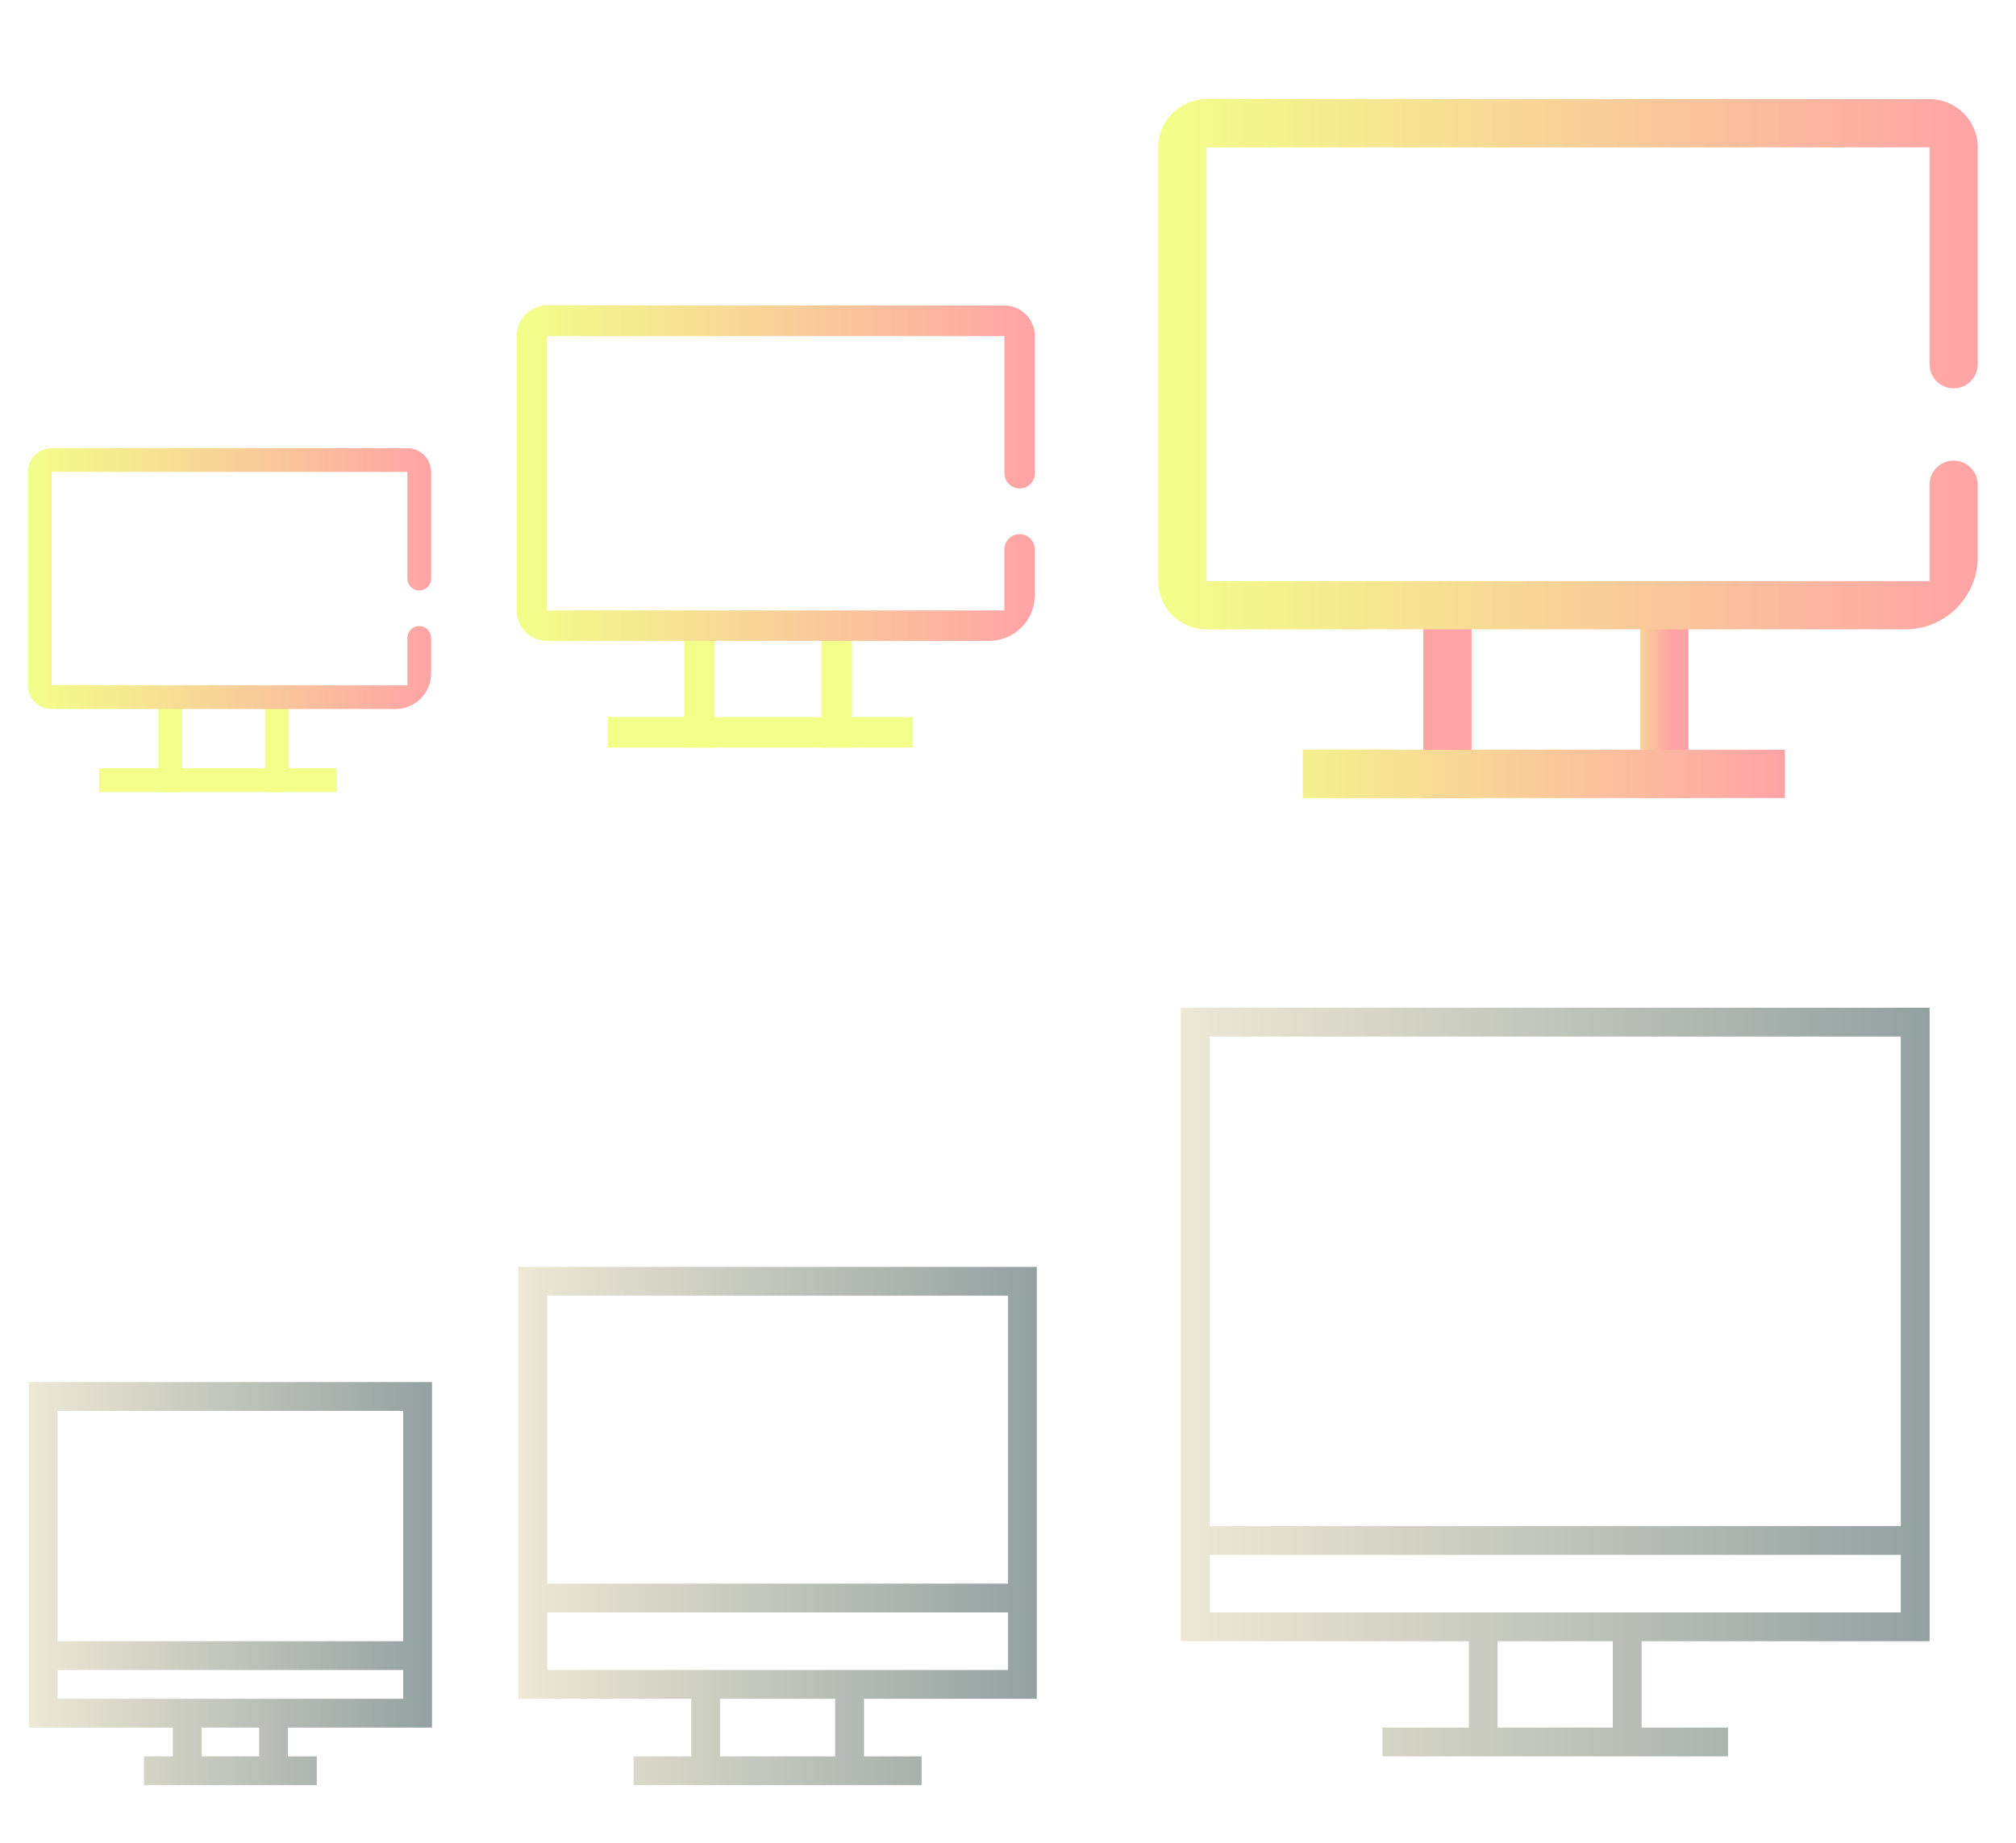
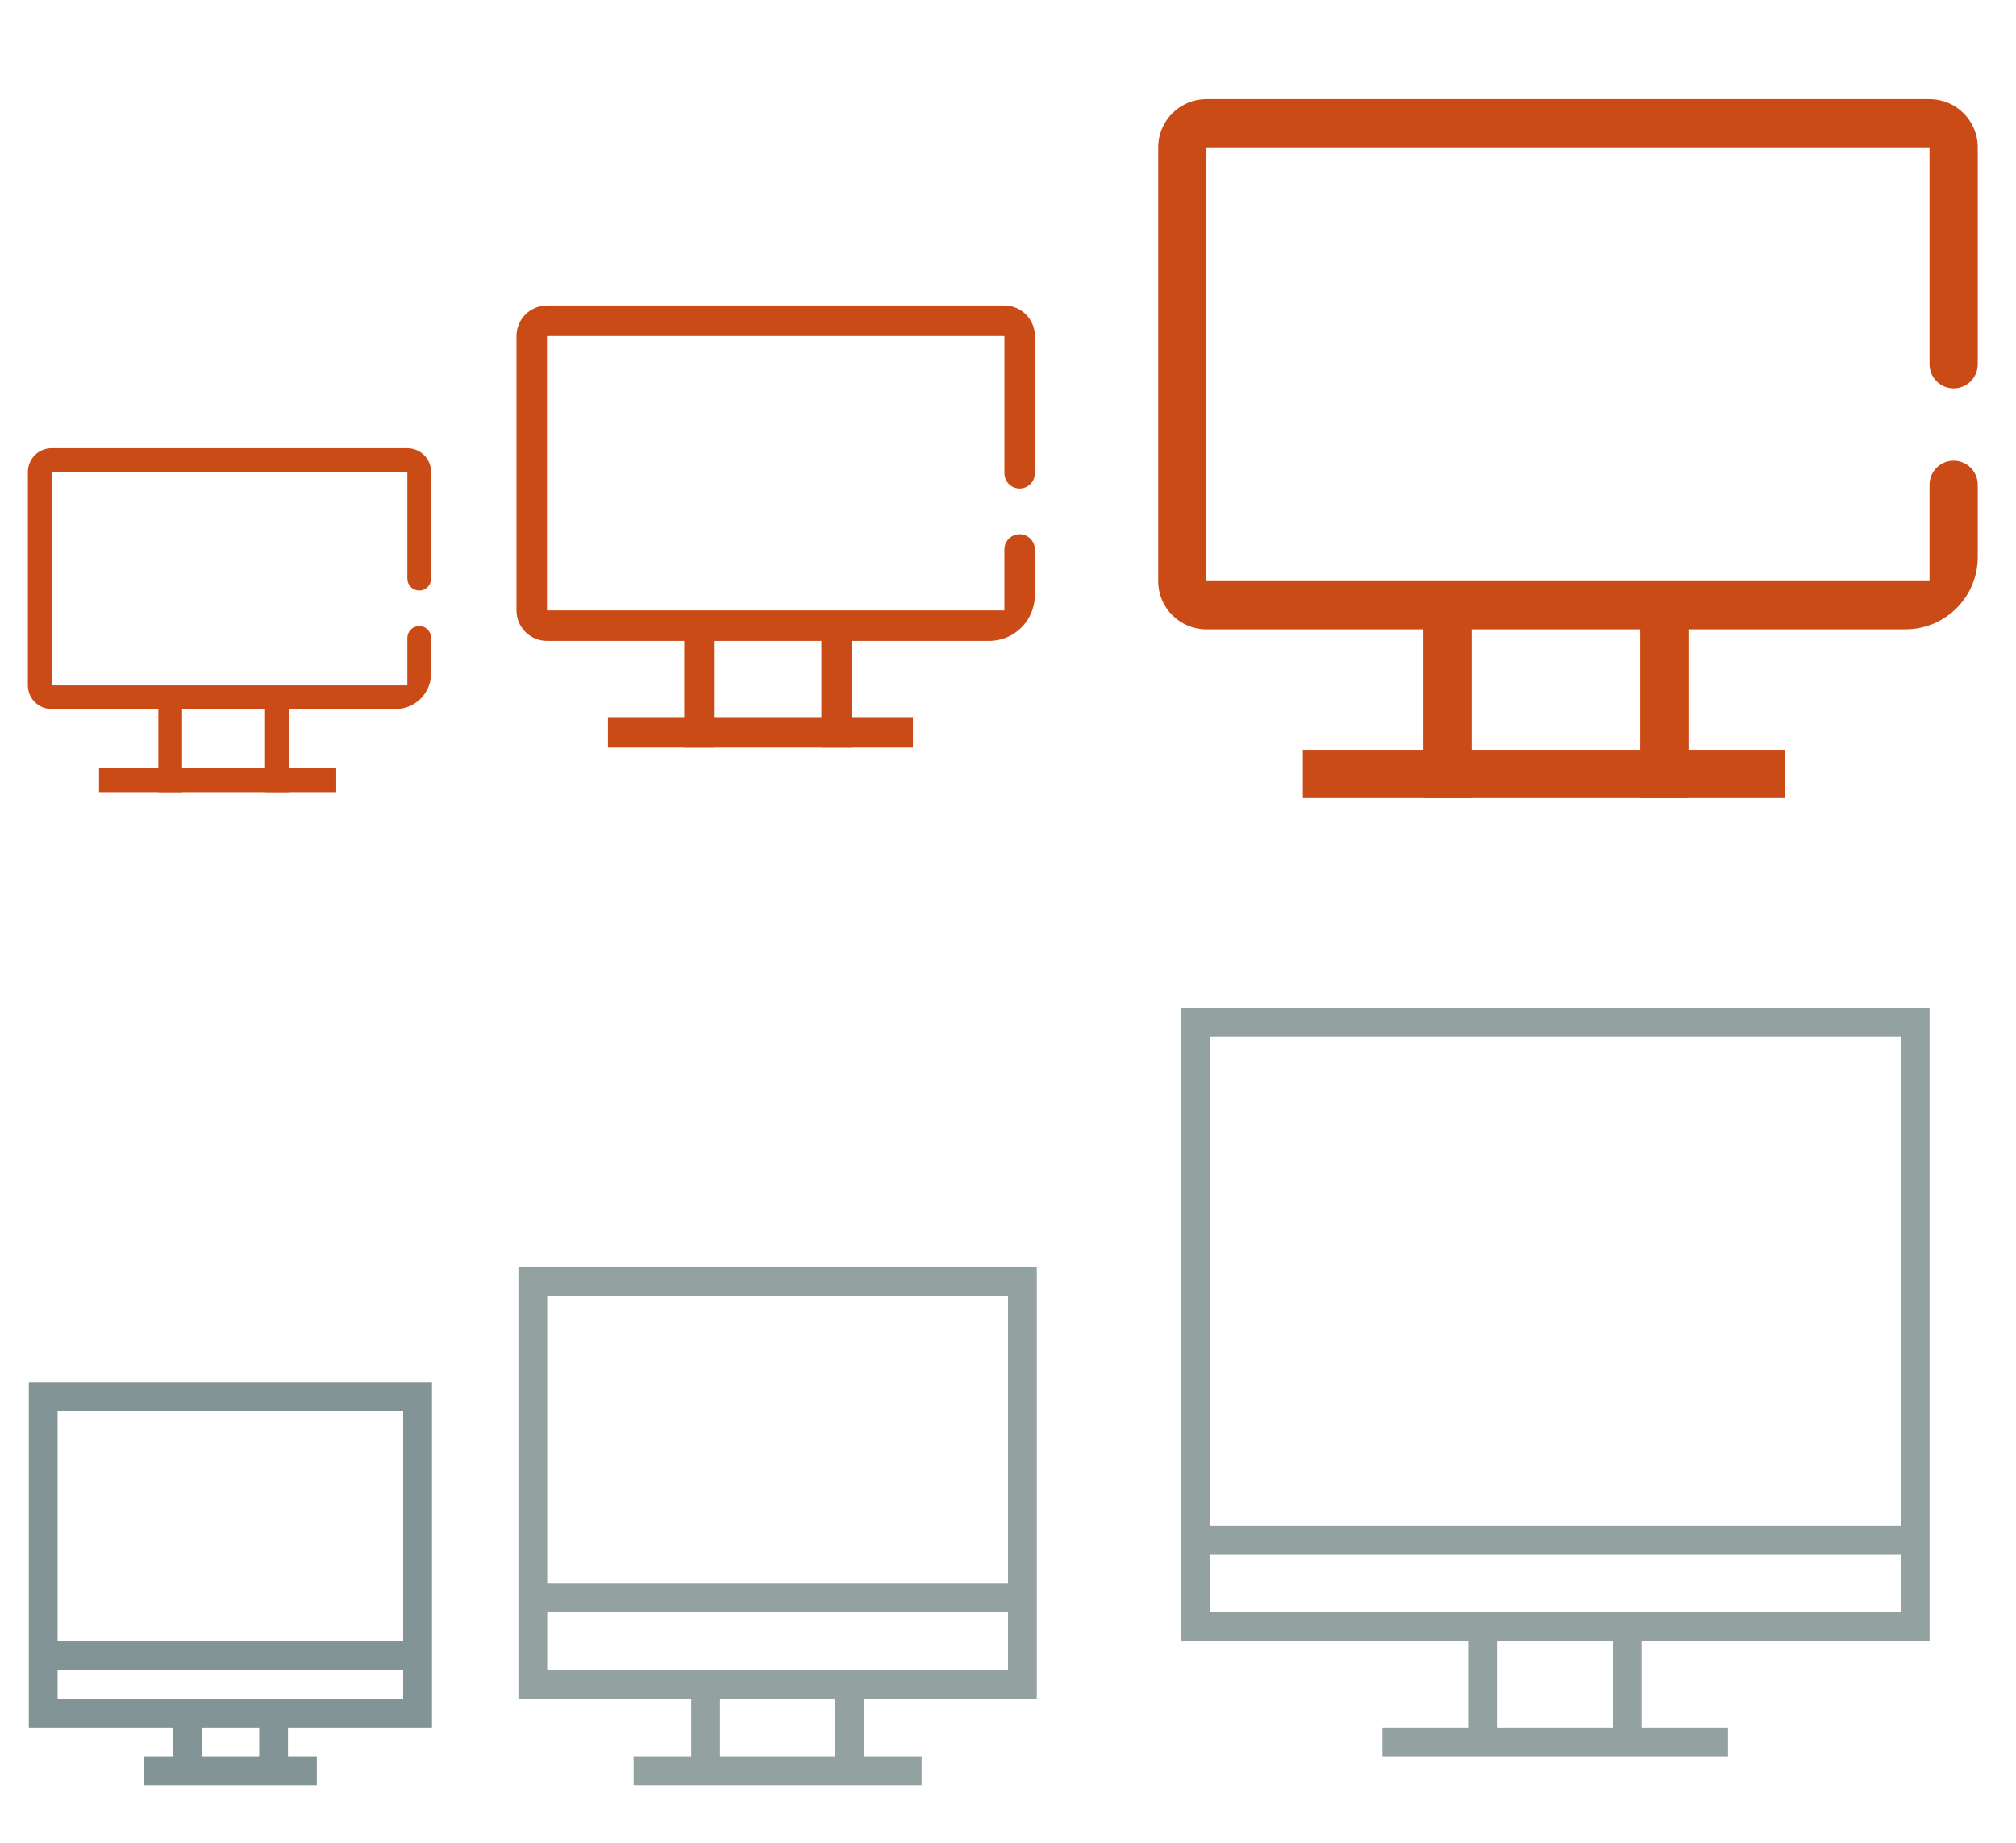
- <svg xmlns="http://www.w3.org/2000/svg" xmlns:xlink="http://www.w3.org/1999/xlink" id="svg2" width="70" height="64" version="1.0">
+ <svg xmlns="http://www.w3.org/2000/svg" version="1.0" height="64" width="70" id="svg2">
  <defs id="defs5">
-     <linearGradient id="linearGradient834">
-       <stop style="stop-color:#eee8d5;stop-opacity:1" offset="0" id="stop830" />
-       <stop style="stop-color:#93a1a1;stop-opacity:1" offset="1" id="stop832" />
-     </linearGradient>
-     <style id="current-color-scheme" type="text/css">
+     <style type="text/css" id="current-color-scheme">
      .ColorScheme-Text {
        color:#073642;
      }
      .ColorScheme-Background{
        color:#E9E8E8;
      }
      .ColorScheme-ViewText {
        color:#002b36;
      }
      .ColorScheme-ViewBackground{
        color:#fdf6e3;
      }
      .ColorScheme-ViewHover {
        color:#002b36;
      }
      .ColorScheme-ViewFocus{
        color:#586e75;
      }
      .ColorScheme-ButtonText {
        color:#002b36;
      }
      .ColorScheme-ButtonBackground{
        color:#E9E8E8;
      }
      .ColorScheme-ButtonHover {
        color:#268bd2;
      }
      .ColorScheme-ButtonFocus{
        color:#2B74C7;
      }
</style>
-     <linearGradient xlink:href="#linearGradient834" id="linearGradient844" x1="22" y1="32" x2="48" y2="32" gradientUnits="userSpaceOnUse" />
-     <linearGradient xlink:href="#linearGradient834" id="linearGradient852" x1="18" y1="53" x2="36" y2="53" gradientUnits="userSpaceOnUse" />
-     <linearGradient xlink:href="#linearGradient834" id="linearGradient860" x1="1" y1="55" x2="15" y2="55" gradientUnits="userSpaceOnUse" />
-     <linearGradient gradientUnits="userSpaceOnUse" gradientTransform="scale(2.563982,0.3900184)" id="_lgradient_18" x1="15.236" y1="46.129" x2="20.364" y2="46.129">
-       <stop offset="0%" stop-opacity="1" style="stop-color:rgb(242,255,137)" id="stop66" />
-       <stop offset="100%" stop-opacity="1" style="stop-color:rgb(255,163,166)" id="stop68" />
+     <linearGradient y2="46.129" x2="20.364" y1="46.129" x1="15.236" id="_lgradient_18" gradientTransform="scale(2.563982,0.3900184)" gradientUnits="userSpaceOnUse">
+       <stop id="stop66" style="stop-color:rgb(242,255,137)" stop-opacity="1" offset="0%" />
+       <stop id="stop68" style="stop-color:rgb(255,163,166)" stop-opacity="1" offset="100%" />
    </linearGradient>
-     <linearGradient gradientUnits="userSpaceOnUse" gradientTransform="scale(2.563981,0.3900185)" id="_lgradient_19" x1="21.758" y1="46.129" x2="26.886" y2="46.129">
-       <stop offset="0%" stop-opacity="1" style="stop-color:rgb(242,255,137)" id="stop73" />
-       <stop offset="100%" stop-opacity="1" style="stop-color:rgb(255,163,166)" id="stop75" />
+     <linearGradient y2="46.129" x2="26.886" y1="46.129" x1="21.758" id="_lgradient_19" gradientTransform="scale(2.563981,0.3900185)" gradientUnits="userSpaceOnUse">
+       <stop id="stop73" style="stop-color:rgb(242,255,137)" stop-opacity="1" offset="0%" />
+       <stop id="stop75" style="stop-color:rgb(255,163,166)" stop-opacity="1" offset="100%" />
    </linearGradient>
-     <linearGradient gradientUnits="userSpaceOnUse" gradientTransform="matrix(1.091114,0,0,0.8584255,-36.05904,0.4164616)" id="_lgradient_20" x1="34.65" y1="18.039" x2="61.144" y2="18.039">
-       <stop offset="0%" stop-opacity="1" style="stop-color:rgb(242,255,137)" id="stop80" />
-       <stop offset="100%" stop-opacity="1" style="stop-color:rgb(255,163,166)" id="stop82" />
+     <linearGradient y2="18.039" x2="61.144" y1="18.039" x1="34.65" id="_lgradient_20" gradientTransform="matrix(1.091114,0,0,0.8584255,-36.05904,0.4164616)" gradientUnits="userSpaceOnUse">
+       <stop id="stop80" style="stop-color:rgb(242,255,137)" stop-opacity="1" offset="0%" />
+       <stop id="stop82" style="stop-color:rgb(255,163,166)" stop-opacity="1" offset="100%" />
    </linearGradient>
-     <linearGradient gradientUnits="userSpaceOnUse" gradientTransform="scale(0.5,2)" id="_lgradient_26" x1="94" y1="14.5" x2="98" y2="14.5">
-       <stop offset="0%" stop-opacity="1" style="stop-color:rgb(242,255,137)" id="stop66-3" />
-       <stop offset="100%" stop-opacity="1" style="stop-color:rgb(255,163,166)" id="stop68-6" />
+     <linearGradient y2="14.5" x2="98" y1="14.5" x1="94" id="_lgradient_26" gradientTransform="scale(0.5,2)" gradientUnits="userSpaceOnUse">
+       <stop id="stop66-3" style="stop-color:rgb(242,255,137)" stop-opacity="1" offset="0%" />
+       <stop id="stop68-6" style="stop-color:rgb(255,163,166)" stop-opacity="1" offset="100%" />
    </linearGradient>
-     <linearGradient gradientUnits="userSpaceOnUse" gradientTransform="scale(0.5,2)" id="_lgradient_27" x1="112" y1="14.5" x2="116" y2="14.5">
-       <stop offset="0%" stop-opacity="1" style="stop-color:rgb(242,255,137)" id="stop73-7" />
-       <stop offset="100%" stop-opacity="1" style="stop-color:rgb(255,163,166)" id="stop75-5" />
+     <linearGradient y2="14.5" x2="116" y1="14.5" x1="112" id="_lgradient_27" gradientTransform="scale(0.5,2)" gradientUnits="userSpaceOnUse">
+       <stop id="stop73-7" style="stop-color:rgb(242,255,137)" stop-opacity="1" offset="0%" />
+       <stop id="stop75-5" style="stop-color:rgb(255,163,166)" stop-opacity="1" offset="100%" />
    </linearGradient>
-     <linearGradient gradientUnits="userSpaceOnUse" gradientTransform="scale(3.162278,0.3162278)" id="_lgradient_28" x1="13.282" y1="101.193" x2="19.606" y2="101.193">
-       <stop offset="0%" stop-opacity="1" style="stop-color:rgb(242,255,137)" id="stop80-3" />
-       <stop offset="100%" stop-opacity="1" style="stop-color:rgb(255,163,166)" id="stop82-5" />
+     <linearGradient y2="101.193" x2="19.606" y1="101.193" x1="13.282" id="_lgradient_28" gradientTransform="scale(3.162278,0.3162278)" gradientUnits="userSpaceOnUse">
+       <stop id="stop80-3" style="stop-color:rgb(242,255,137)" stop-opacity="1" offset="0%" />
+       <stop id="stop82-5" style="stop-color:rgb(255,163,166)" stop-opacity="1" offset="100%" />
    </linearGradient>
-     <linearGradient id="_lgradient_29" x1="0" y1="0.5" x2="1" y2="0.5" gradientTransform="matrix(28.45726,0,0,18.41352,2.214853,3.443014)" gradientUnits="userSpaceOnUse">
-       <stop offset="0%" stop-opacity="1" style="stop-color:rgb(242,255,137)" id="stop87" />
-       <stop offset="100%" stop-opacity="1" style="stop-color:rgb(255,163,166)" id="stop89" />
+     <linearGradient gradientUnits="userSpaceOnUse" gradientTransform="matrix(28.45726,0,0,18.41352,2.214853,3.443014)" y2="0.5" x2="1" y1="0.5" x1="0" id="_lgradient_29">
+       <stop id="stop87" style="stop-color:rgb(242,255,137)" stop-opacity="1" offset="0%" />
+       <stop id="stop89" style="stop-color:rgb(255,163,166)" stop-opacity="1" offset="100%" />
    </linearGradient>
-     <linearGradient id="_lgradient_29-6" x1="0" y1="0.5" x2="1" y2="0.5" gradientTransform="matrix(18,0,0,11.64706,1.932686,3.611628)" gradientUnits="userSpaceOnUse">
-       <stop offset="0%" stop-opacity="1" style="stop-color:rgb(242,255,137)" id="stop87-2" />
-       <stop offset="100%" stop-opacity="1" style="stop-color:rgb(255,163,166)" id="stop89-9" />
+     <linearGradient gradientUnits="userSpaceOnUse" gradientTransform="matrix(18,0,0,11.64706,1.932686,3.611628)" y2="0.5" x2="1" y1="0.5" x1="0" id="_lgradient_29-6">
+       <stop id="stop87-2" style="stop-color:rgb(242,255,137)" stop-opacity="1" offset="0%" />
+       <stop id="stop89-9" style="stop-color:rgb(255,163,166)" stop-opacity="1" offset="100%" />
    </linearGradient>
-     <linearGradient xlink:href="#_lgradient_26" id="linearGradient913" gradientUnits="userSpaceOnUse" gradientTransform="scale(0.5,2)" x1="94" y1="14.5" x2="98" y2="14.5" />
-     <linearGradient xlink:href="#_lgradient_27" id="linearGradient915" gradientUnits="userSpaceOnUse" gradientTransform="scale(0.5,2)" x1="112" y1="14.5" x2="116" y2="14.5" />
-     <linearGradient xlink:href="#_lgradient_28" id="linearGradient917" gradientUnits="userSpaceOnUse" gradientTransform="scale(3.162278,0.3162278)" x1="13.282" y1="101.193" x2="19.606" y2="101.193" />
-     <linearGradient id="_lgradient_29-6-2" x1="0" y1="0.5" x2="1" y2="0.5" gradientTransform="matrix(14,0,0,9.058824,0.9686454,2.566561)" gradientUnits="userSpaceOnUse">
-       <stop offset="0%" stop-opacity="1" style="stop-color:rgb(242,255,137)" id="stop87-2-8" />
-       <stop offset="100%" stop-opacity="1" style="stop-color:rgb(255,163,166)" id="stop89-9-9" />
+     <linearGradient gradientUnits="userSpaceOnUse" gradientTransform="matrix(14,0,0,9.058824,0.9686454,2.566561)" y2="0.5" x2="1" y1="0.5" x1="0" id="_lgradient_29-6-2">
+       <stop id="stop87-2-8" style="stop-color:rgb(242,255,137)" stop-opacity="1" offset="0%" />
+       <stop id="stop89-9-9" style="stop-color:rgb(255,163,166)" stop-opacity="1" offset="100%" />
    </linearGradient>
-     <linearGradient xlink:href="#_lgradient_26" id="linearGradient1012" gradientUnits="userSpaceOnUse" gradientTransform="scale(0.5,2)" x1="94" y1="14.5" x2="98" y2="14.5" />
-     <linearGradient xlink:href="#_lgradient_27" id="linearGradient1014" gradientUnits="userSpaceOnUse" gradientTransform="scale(0.5,2)" x1="112" y1="14.5" x2="116" y2="14.5" />
-     <linearGradient xlink:href="#_lgradient_28" id="linearGradient1016" gradientUnits="userSpaceOnUse" gradientTransform="scale(3.162278,0.3162278)" x1="13.282" y1="101.193" x2="19.606" y2="101.193" />
+     <filter height="1" y="-1.2e-06" width="1" x="-1.2e-06" id="filter7456" style="color-interpolation-filters:sRGB">
+       <feGaussianBlur id="feGaussianBlur7458" stdDeviation="1.6e-05" />
+     </filter>
  </defs>
-   <g style="clip-rule:evenodd;fill-rule:evenodd;stroke-linejoin:round;stroke-miterlimit:1.414" id="computer-laptop" transform="translate(38)">
-     <rect y="0" x="0" height="32" width="32" id="rect817-6" style="fill:#fdf6e3;fill-opacity:0" />
-     <line x1="12.259" y1="21.857" x2="12.259" y2="26.878" stroke-miterlimit="3" id="line71" style="isolation:isolate;vector-effect:non-scaling-stroke;stroke:url(#_lgradient_26);stroke-width:1.674;stroke-linecap:square;stroke-linejoin:miter;stroke-miterlimit:3" />
-     <line x1="19.791" y1="21.857" x2="19.791" y2="26.878" stroke-miterlimit="3" id="line78" style="isolation:isolate;vector-effect:non-scaling-stroke;stroke:url(#_lgradient_27);stroke-width:1.674;stroke-linecap:square;stroke-linejoin:miter;stroke-miterlimit:3" />
-     <line x1="8.074" y1="26.878" x2="23.139" y2="26.878" stroke-miterlimit="3" id="line85" style="isolation:isolate;vector-effect:non-scaling-stroke;stroke:url(#_lgradient_28);stroke-width:1.674;stroke-linecap:square;stroke-linejoin:miter;stroke-miterlimit:3" />
-     <path d="m 28.998,16.835 v 0 c 0,-0.462 0.375,-0.837 0.837,-0.837 v 0 c 0.462,0 0.837,0.375 0.837,0.837 v 0 2.511 c 0,1.386 -1.125,2.511 -2.511,2.511 H 3.889 c -0.924,0 -1.674,-0.75 -1.674,-1.674 V 5.117 c 0,-0.924 0.75,-1.674 1.674,-1.674 H 28.998 c 0.924,0 1.674,0.75 1.674,1.674 v 7.533 0 c 0,0.462 -0.375,0.837 -0.837,0.837 v 0 c -0.462,0 -0.837,-0.375 -0.837,-0.837 v 0 -7.533 H 3.889 V 20.183 H 28.998 Z" id="path92" style="isolation:isolate;fill:url(#_lgradient_29);stroke-width:0.837" />
+   <g transform="translate(38)" id="computer-laptop" style="clip-rule:evenodd;fill:#cb4b16;fill-rule:evenodd;stroke-linejoin:round;stroke-miterlimit:1.414;filter:url(#filter7456)">
+     <rect style="fill:#cb4b16;fill-opacity:0" id="rect817-6" width="32" height="32" x="0" y="0" />
+     <line style="isolation:isolate;vector-effect:non-scaling-stroke;fill:#cb4b16;stroke:#cb4b16;stroke-width:1.674;stroke-linecap:square;stroke-linejoin:miter;stroke-miterlimit:3" id="line71" stroke-miterlimit="3" y2="26.878" x2="12.259" y1="21.857" x1="12.259" />
+     <line style="isolation:isolate;vector-effect:non-scaling-stroke;fill:#cb4b16;stroke:#cb4b16;stroke-width:1.674;stroke-linecap:square;stroke-linejoin:miter;stroke-miterlimit:3" id="line78" stroke-miterlimit="3" y2="26.878" x2="19.791" y1="21.857" x1="19.791" />
+     <line style="isolation:isolate;vector-effect:non-scaling-stroke;fill:#cb4b16;stroke:#cb4b16;stroke-width:1.674;stroke-linecap:square;stroke-linejoin:miter;stroke-miterlimit:3" id="line85" stroke-miterlimit="3" y2="26.878" x2="23.139" y1="26.878" x1="8.074" />
+     <path style="isolation:isolate;fill:#cb4b16;stroke-width:0.837" id="path92" d="m 28.998,16.835 v 0 c 0,-0.462 0.375,-0.837 0.837,-0.837 v 0 c 0.462,0 0.837,0.375 0.837,0.837 v 0 2.511 c 0,1.386 -1.125,2.511 -2.511,2.511 H 3.889 c -0.924,0 -1.674,-0.75 -1.674,-1.674 V 5.117 c 0,-0.924 0.75,-1.674 1.674,-1.674 H 28.998 c 0.924,0 1.674,0.75 1.674,1.674 v 7.533 0 c 0,0.462 -0.375,0.837 -0.837,0.837 v 0 c -0.462,0 -0.837,-0.375 -0.837,-0.837 v 0 -7.533 H 3.889 V 20.183 H 28.998 Z" />
  </g>
-   <g style="clip-rule:evenodd;fill-rule:evenodd;stroke-linejoin:round;stroke-miterlimit:1.414" id="22-22-computer-laptop" transform="translate(16,6.999977)">
-     <rect y="0" x="0" height="22" width="22" id="rect817-2" style="fill:#268bd2;fill-opacity:0;stroke-width:0.998" />
-     <line x1="8.286" y1="15.259" x2="8.286" y2="18.435" stroke-miterlimit="3" id="line71-1" style="clip-rule:evenodd;isolation:isolate;vector-effect:non-scaling-stroke;fill-rule:evenodd;stroke:url(#linearGradient913);stroke-width:1.059;stroke-linecap:square;stroke-linejoin:miter;stroke-miterlimit:3" />
-     <line x1="13.05" y1="15.259" x2="13.05" y2="18.435" stroke-miterlimit="3" id="line78-2" style="clip-rule:evenodd;isolation:isolate;vector-effect:non-scaling-stroke;fill-rule:evenodd;stroke:url(#linearGradient915);stroke-width:1.059;stroke-linecap:square;stroke-linejoin:miter;stroke-miterlimit:3" />
-     <line x1="5.639" y1="18.435" x2="15.168" y2="18.435" stroke-miterlimit="3" id="line85-7" style="clip-rule:evenodd;isolation:isolate;vector-effect:non-scaling-stroke;fill-rule:evenodd;stroke:url(#linearGradient917);stroke-width:1.059;stroke-linecap:square;stroke-linejoin:miter;stroke-miterlimit:3" />
-     <path d="m 18.874,12.082 v 0 c 0,-0.292 0.237,-0.529 0.529,-0.529 v 0 c 0.292,0 0.529,0.237 0.529,0.529 v 0 1.588 c 0,0.877 -0.712,1.588 -1.588,1.588 H 2.992 c -0.584,0 -1.059,-0.474 -1.059,-1.059 V 4.67 c 0,-0.584 0.474,-1.059 1.059,-1.059 H 18.874 c 0.584,0 1.059,0.474 1.059,1.059 v 4.765 0 c 0,0.292 -0.237,0.529 -0.529,0.529 v 0 c -0.292,0 -0.529,-0.237 -0.529,-0.529 v 0 -4.765 H 2.992 V 14.2 H 18.874 Z" id="path92-0" style="clip-rule:evenodd;isolation:isolate;fill:url(#_lgradient_29-6);fill-rule:evenodd;stroke-width:0.529;stroke-linejoin:round;stroke-miterlimit:1.414" />
+   <g transform="translate(16,6.999977)" id="22-22-computer-laptop" style="clip-rule:evenodd;fill:#cb4b16;fill-rule:evenodd;stroke-linejoin:round;stroke-miterlimit:1.414">
+     <rect style="fill:#cb4b16;fill-opacity:0;stroke-width:0.998" id="rect817-2" width="22" height="22" x="0" y="0" />
+     <line style="clip-rule:evenodd;isolation:isolate;vector-effect:non-scaling-stroke;fill:#cb4b16;fill-rule:evenodd;stroke:#cb4b16;stroke-width:1.059;stroke-linecap:square;stroke-linejoin:miter;stroke-miterlimit:3" id="line71-1" stroke-miterlimit="3" y2="18.435" x2="8.286" y1="15.259" x1="8.286" />
+     <line style="clip-rule:evenodd;isolation:isolate;vector-effect:non-scaling-stroke;fill:#cb4b16;fill-rule:evenodd;stroke:#cb4b16;stroke-width:1.059;stroke-linecap:square;stroke-linejoin:miter;stroke-miterlimit:3" id="line78-2" stroke-miterlimit="3" y2="18.435" x2="13.05" y1="15.259" x1="13.05" />
+     <line style="clip-rule:evenodd;isolation:isolate;vector-effect:non-scaling-stroke;fill:#cb4b16;fill-rule:evenodd;stroke:#cb4b16;stroke-width:1.059;stroke-linecap:square;stroke-linejoin:miter;stroke-miterlimit:3" id="line85-7" stroke-miterlimit="3" y2="18.435" x2="15.168" y1="18.435" x1="5.639" />
+     <path style="clip-rule:evenodd;isolation:isolate;fill:#cb4b16;fill-rule:evenodd;stroke-width:0.529;stroke-linejoin:round;stroke-miterlimit:1.414" id="path92-0" d="m 18.874,12.082 v 0 c 0,-0.292 0.237,-0.529 0.529,-0.529 v 0 c 0.292,0 0.529,0.237 0.529,0.529 v 0 1.588 c 0,0.877 -0.712,1.588 -1.588,1.588 H 2.992 c -0.584,0 -1.059,-0.474 -1.059,-1.059 V 4.67 c 0,-0.584 0.474,-1.059 1.059,-1.059 H 18.874 c 0.584,0 1.059,0.474 1.059,1.059 v 4.765 0 c 0,0.292 -0.237,0.529 -0.529,0.529 v 0 c -0.292,0 -0.529,-0.237 -0.529,-0.529 v 0 -4.765 H 2.992 V 14.2 H 18.874 Z" />
  </g>
-   <g style="clip-rule:evenodd;fill-rule:evenodd;stroke-linejoin:round;stroke-miterlimit:1.414" id="16-16-computer-laptop" transform="translate(0,12.99998)">
-     <rect y="0" x="0" height="16" width="16" id="rect817-1" style="fill:#002b36;fill-opacity:0;stroke-width:0.998" />
-     <line x1="5.91" y1="11.625" x2="5.91" y2="14.096" stroke-miterlimit="3" id="line71-1-7" style="clip-rule:evenodd;isolation:isolate;vector-effect:non-scaling-stroke;fill-rule:evenodd;stroke:url(#linearGradient1012);stroke-width:0.824;stroke-linecap:square;stroke-linejoin:miter;stroke-miterlimit:3" />
-     <line x1="9.616" y1="11.625" x2="9.616" y2="14.096" stroke-miterlimit="3" id="line78-2-3" style="clip-rule:evenodd;isolation:isolate;vector-effect:non-scaling-stroke;fill-rule:evenodd;stroke:url(#linearGradient1014);stroke-width:0.824;stroke-linecap:square;stroke-linejoin:miter;stroke-miterlimit:3" />
-     <line x1="3.851" y1="14.096" x2="11.263" y2="14.096" stroke-miterlimit="3" id="line85-7-6" style="clip-rule:evenodd;isolation:isolate;vector-effect:non-scaling-stroke;fill-rule:evenodd;stroke:url(#linearGradient1016);stroke-width:0.824;stroke-linecap:square;stroke-linejoin:miter;stroke-miterlimit:3" />
-     <path d="m 14.145,9.155 v 0 c 0,-0.227 0.184,-0.412 0.412,-0.412 v 0 c 0.227,0 0.412,0.184 0.412,0.412 v 0 1.235 c 0,0.682 -0.553,1.235 -1.235,1.235 H 1.792 c -0.455,0 -0.824,-0.369 -0.824,-0.824 V 3.39 c 0,-0.455 0.369,-0.824 0.824,-0.824 H 14.145 c 0.455,0 0.824,0.369 0.824,0.824 v 3.706 0 c 0,0.227 -0.184,0.412 -0.412,0.412 v 0 c -0.227,0 -0.412,-0.184 -0.412,-0.412 v 0 -3.706 H 1.792 V 10.802 H 14.145 Z" id="path92-0-1" style="clip-rule:evenodd;isolation:isolate;fill:url(#_lgradient_29-6-2);fill-rule:evenodd;stroke-width:0.412;stroke-linejoin:round;stroke-miterlimit:1.414" />
+   <g transform="translate(0,12.99998)" id="16-16-computer-laptop" style="clip-rule:evenodd;fill:#cb4b16;fill-rule:evenodd;stroke-linejoin:round;stroke-miterlimit:1.414">
+     <rect style="fill:#cb4b16;fill-opacity:0;stroke-width:0.998" id="rect817-1" width="16" height="16" x="0" y="0" />
+     <line style="clip-rule:evenodd;isolation:isolate;vector-effect:non-scaling-stroke;fill:#cb4b16;fill-rule:evenodd;stroke:#cb4b16;stroke-width:0.824;stroke-linecap:square;stroke-linejoin:miter;stroke-miterlimit:3" id="line71-1-7" stroke-miterlimit="3" y2="14.096" x2="5.91" y1="11.625" x1="5.91" />
+     <line style="clip-rule:evenodd;isolation:isolate;vector-effect:non-scaling-stroke;fill:#cb4b16;fill-rule:evenodd;stroke:#cb4b16;stroke-width:0.824;stroke-linecap:square;stroke-linejoin:miter;stroke-miterlimit:3" id="line78-2-3" stroke-miterlimit="3" y2="14.096" x2="9.616" y1="11.625" x1="9.616" />
+     <line style="clip-rule:evenodd;isolation:isolate;vector-effect:non-scaling-stroke;fill:#cb4b16;fill-rule:evenodd;stroke:#cb4b16;stroke-width:0.824;stroke-linecap:square;stroke-linejoin:miter;stroke-miterlimit:3" id="line85-7-6" stroke-miterlimit="3" y2="14.096" x2="11.263" y1="14.096" x1="3.851" />
+     <path style="clip-rule:evenodd;isolation:isolate;fill:#cb4b16;fill-rule:evenodd;stroke-width:0.412;stroke-linejoin:round;stroke-miterlimit:1.414" id="path92-0-1" d="m 14.145,9.155 v 0 c 0,-0.227 0.184,-0.412 0.412,-0.412 v 0 c 0.227,0 0.412,0.184 0.412,0.412 v 0 1.235 c 0,0.682 -0.553,1.235 -1.235,1.235 H 1.792 c -0.455,0 -0.824,-0.369 -0.824,-0.824 V 3.39 c 0,-0.455 0.369,-0.824 0.824,-0.824 H 14.145 c 0.455,0 0.824,0.369 0.824,0.824 v 3.706 0 c 0,0.227 -0.184,0.412 -0.412,0.412 v 0 c -0.227,0 -0.412,-0.184 -0.412,-0.412 v 0 -3.706 H 1.792 V 10.802 H 14.145 Z" />
  </g>
-   <g id="22-22-computer" transform="translate(0,1.1e-5)">
-     <path id="rect858" d="m 18,44 v 11 1 3 h 6 v 2 h -2 v 1 h 10 v -1 h -2 v -2 h 6 V 56 55 44 Z m 1,1 H 35 V 55 H 19 Z m 0,11 h 16 v 2 H 19 Z m 6,3 h 4 v 2 h -4 z" style="opacity:1;fill:url(#linearGradient852);fill-opacity:1.0;stroke-width:1.002;stroke-miterlimit:4;stroke-dasharray:none" />
-     <rect y="42" x="16" height="22" width="22" id="rect876" style="opacity:1;fill:#dc322f;fill-opacity:0;stroke-width:1.002;stroke-miterlimit:4;stroke-dasharray:none" />
+   <g style="fill:#93a1a1" transform="translate(0,1.1e-5)" id="22-22-computer">
+     <path style="opacity:1;fill:#93a1a1;fill-opacity:1;stroke-width:1.002;stroke-miterlimit:4;stroke-dasharray:none" d="m 18,44 v 11 1 3 h 6 v 2 h -2 v 1 h 10 v -1 h -2 v -2 h 6 V 56 55 44 Z m 1,1 H 35 V 55 H 19 Z m 0,11 h 16 v 2 H 19 Z m 6,3 h 4 v 2 h -4 z" id="rect858" />
+     <rect style="opacity:1;fill:#93a1a1;fill-opacity:0;stroke-width:1.002;stroke-miterlimit:4;stroke-dasharray:none" id="rect876" width="22" height="22" x="16" y="42" />
  </g>
-   <g id="16-16-computer" transform="translate(0,1.1e-5)">
-     <path id="rect888" d="m 1,48 v 9 1 2 h 5 v 1 H 5 v 1 h 6 v -1 h -1 v -1 h 5 v -2 -1 -9 z m 1,1 h 12 v 8 H 2 Z m 0,9 h 12 v 1 H 10 9 7 6 2 Z m 5,2 h 2 v 1 H 7 Z" style="opacity:1;fill:url(#linearGradient860);fill-opacity:1.0;stroke-width:1.002;stroke-miterlimit:4;stroke-dasharray:none" />
-     <rect y="47" x="0" height="16" width="16" id="rect902" style="opacity:1;fill:#859900;fill-opacity:0;stroke-width:1.002;stroke-miterlimit:4;stroke-dasharray:none" />
+   <g style="fill:#839496" transform="translate(0,1.1e-5)" id="16-16-computer">
+     <path style="opacity:1;fill:#839496;fill-opacity:1;stroke-width:1.002;stroke-miterlimit:4;stroke-dasharray:none" d="m 1,48 v 9 1 2 h 5 v 1 H 5 v 1 h 6 v -1 h -1 v -1 h 5 v -2 -1 -9 z m 1,1 h 12 v 8 H 2 Z m 0,9 h 12 v 1 H 10 9 7 6 2 Z m 5,2 h 2 v 1 H 7 Z" id="rect888" />
+     <rect style="opacity:1;fill:#839496;fill-opacity:0;stroke-width:1.002;stroke-miterlimit:4;stroke-dasharray:none" id="rect902" width="16" height="16" x="0" y="47" />
  </g>
-   <g id="computer" transform="translate(19,16.00001)">
-     <path style="opacity:1;fill:url(#linearGradient844);fill-opacity:1.0;stroke-width:1.002;stroke-miterlimit:4;stroke-dasharray:none" d="m 22,19 v 2 1 15 1 3 h 10 v 3 h -3 v 1 h 3 1 4 1 3 v -1 h -3 v -3 h 10 v -3 -1 -15 -1 -2 z m 1,1 h 24 v 17 H 23 Z m 0,18 h 24 v 2 h -9 -1 -4 -1 -9 z m 10,3 h 4 v 3 h -4 z" id="rect825" />
-     <rect y="16" x="19" height="32" width="32" id="rect852" style="fill:#fdf6e3;fill-opacity:0;stroke-width:0.666;stroke-linecap:butt;stroke-linejoin:miter;paint-order:markers stroke fill" />
+   <g transform="translate(19,16.00001)" id="computer">
+     <path id="rect825" d="m 22,19 v 2 1 15 1 3 h 10 v 3 h -3 v 1 h 3 1 4 1 3 v -1 h -3 v -3 h 10 v -3 -1 -15 -1 -2 z m 1,1 h 24 v 17 H 23 Z m 0,18 h 24 v 2 h -9 -1 -4 -1 -9 z m 10,3 h 4 v 3 h -4 z" style="opacity:1;fill:#93a1a1;fill-opacity:1;stroke-width:1.002;stroke-miterlimit:4;stroke-dasharray:none" />
+     <rect style="fill:#93a1a1;fill-opacity:0;stroke-width:0.666;stroke-linecap:butt;stroke-linejoin:miter;paint-order:markers stroke fill" id="rect852" width="32" height="32" x="19" y="16" />
  </g>
</svg>
